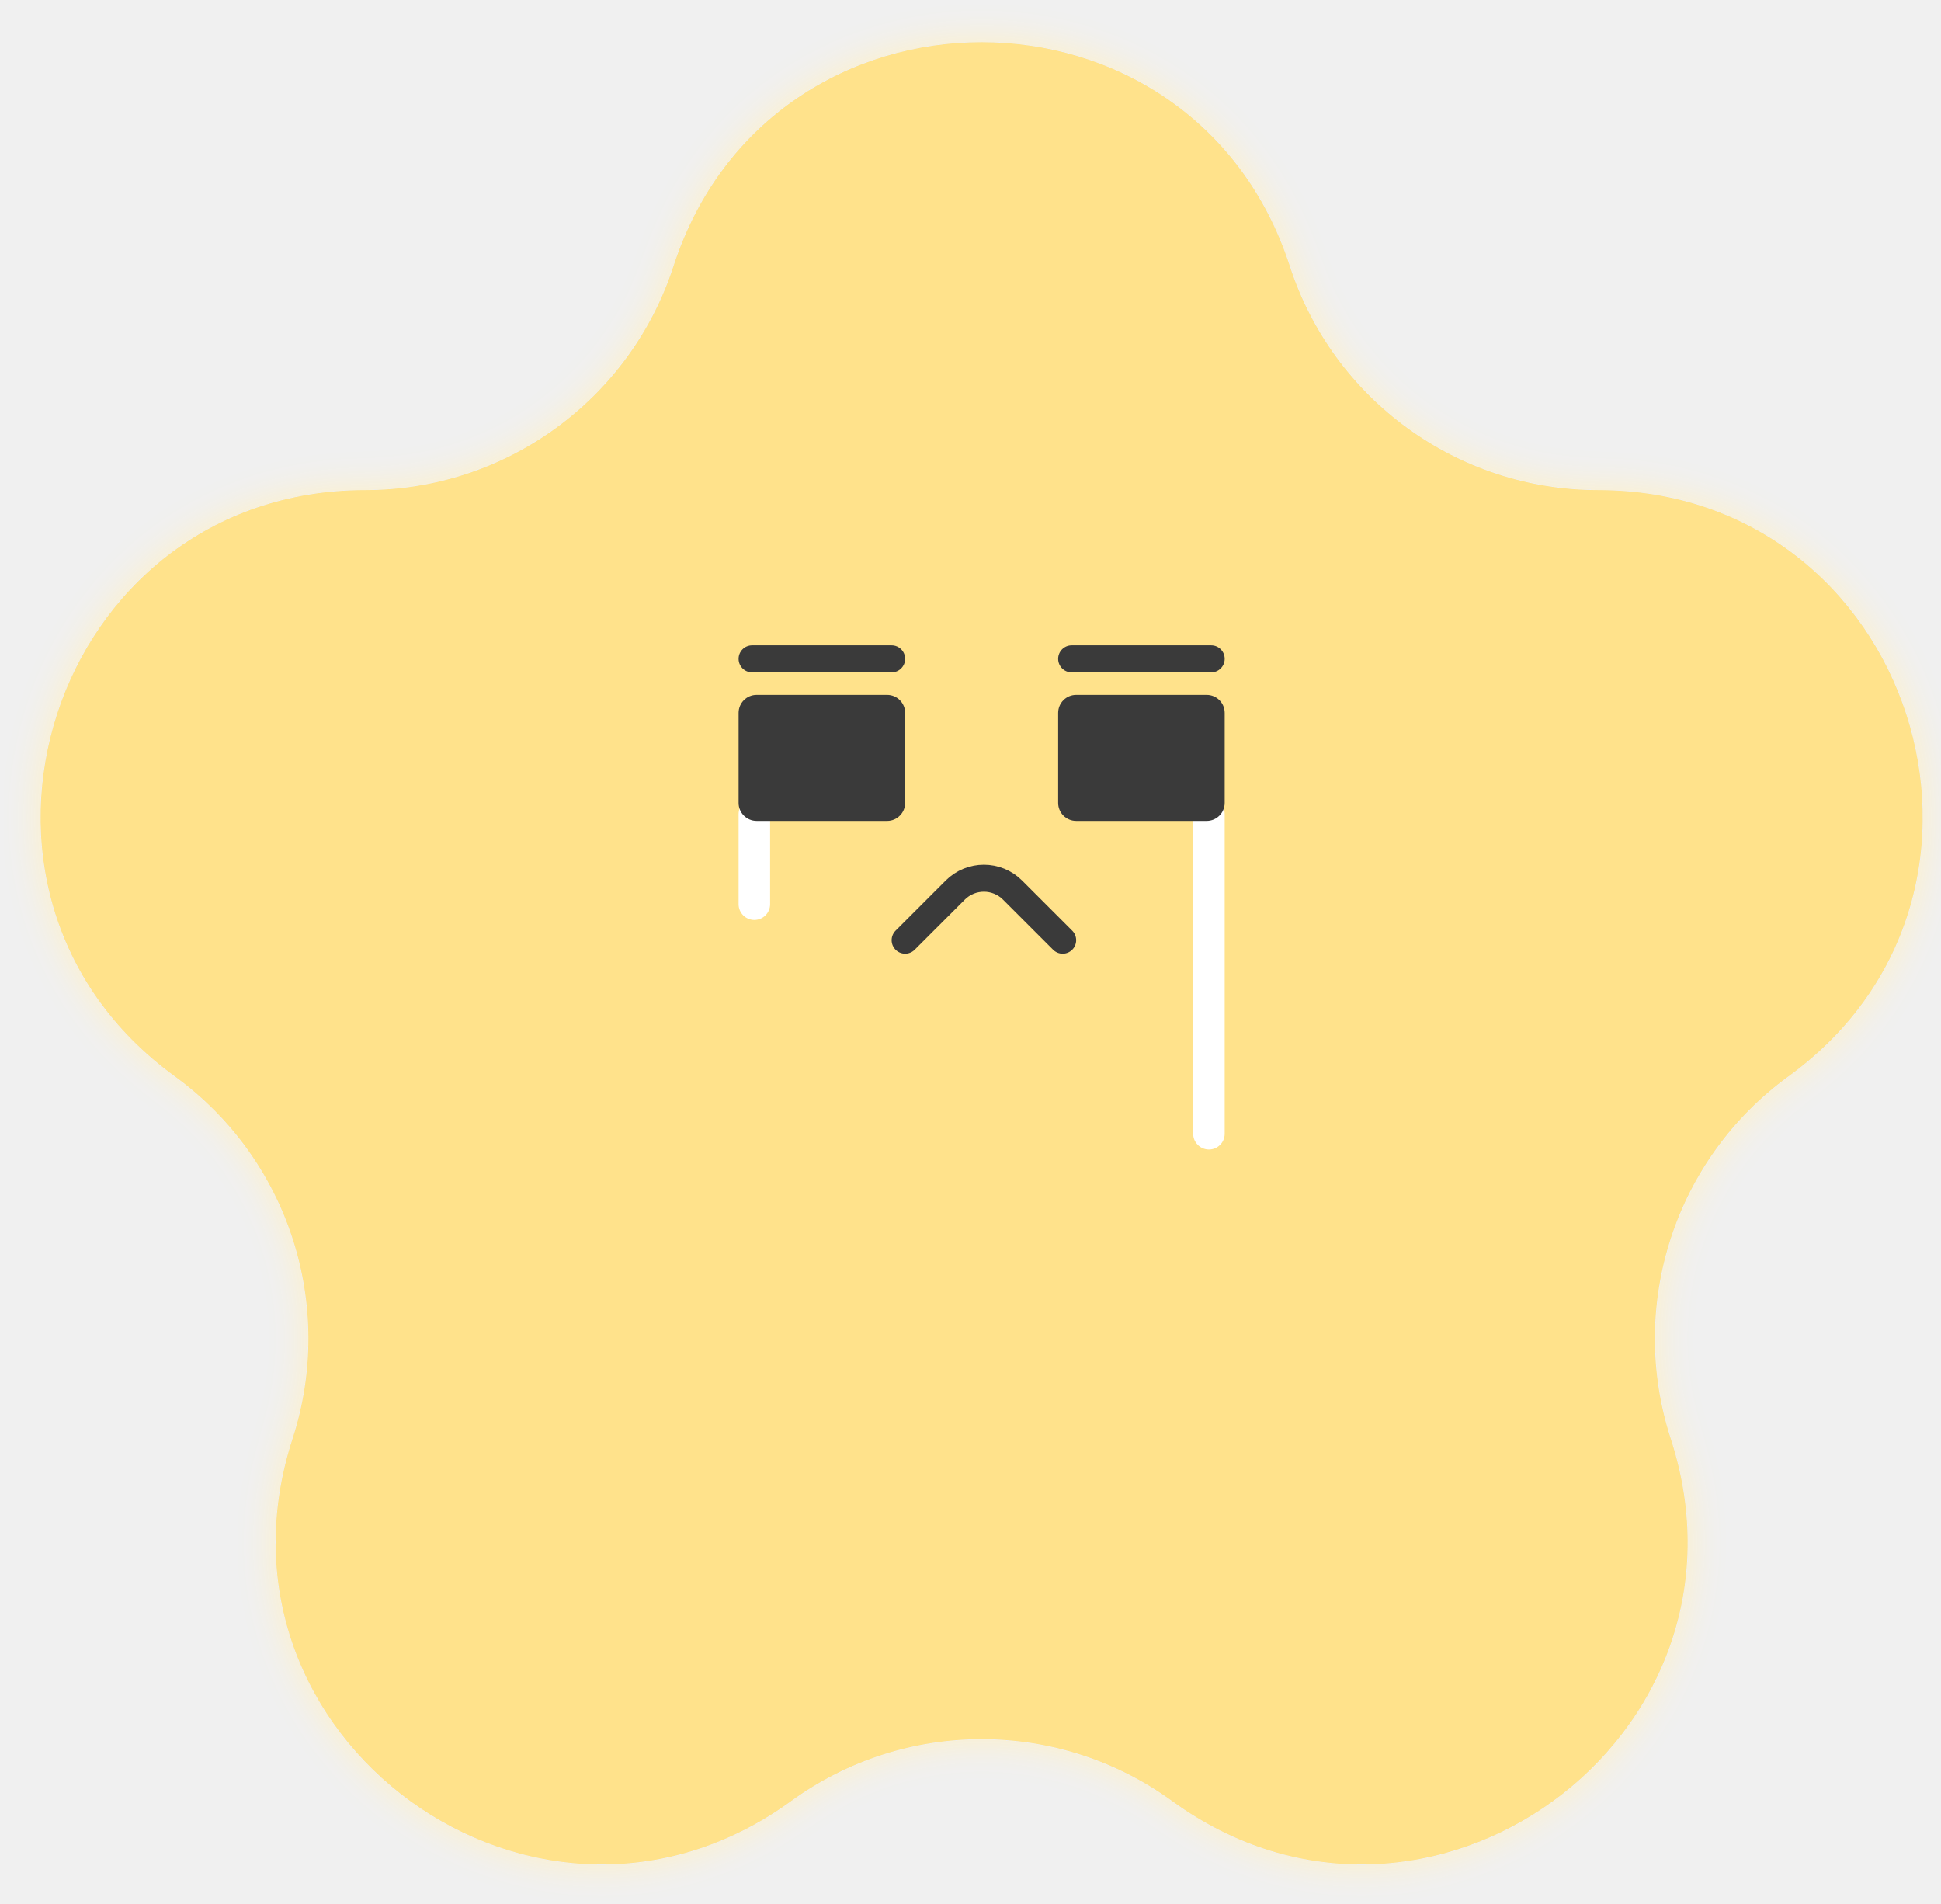
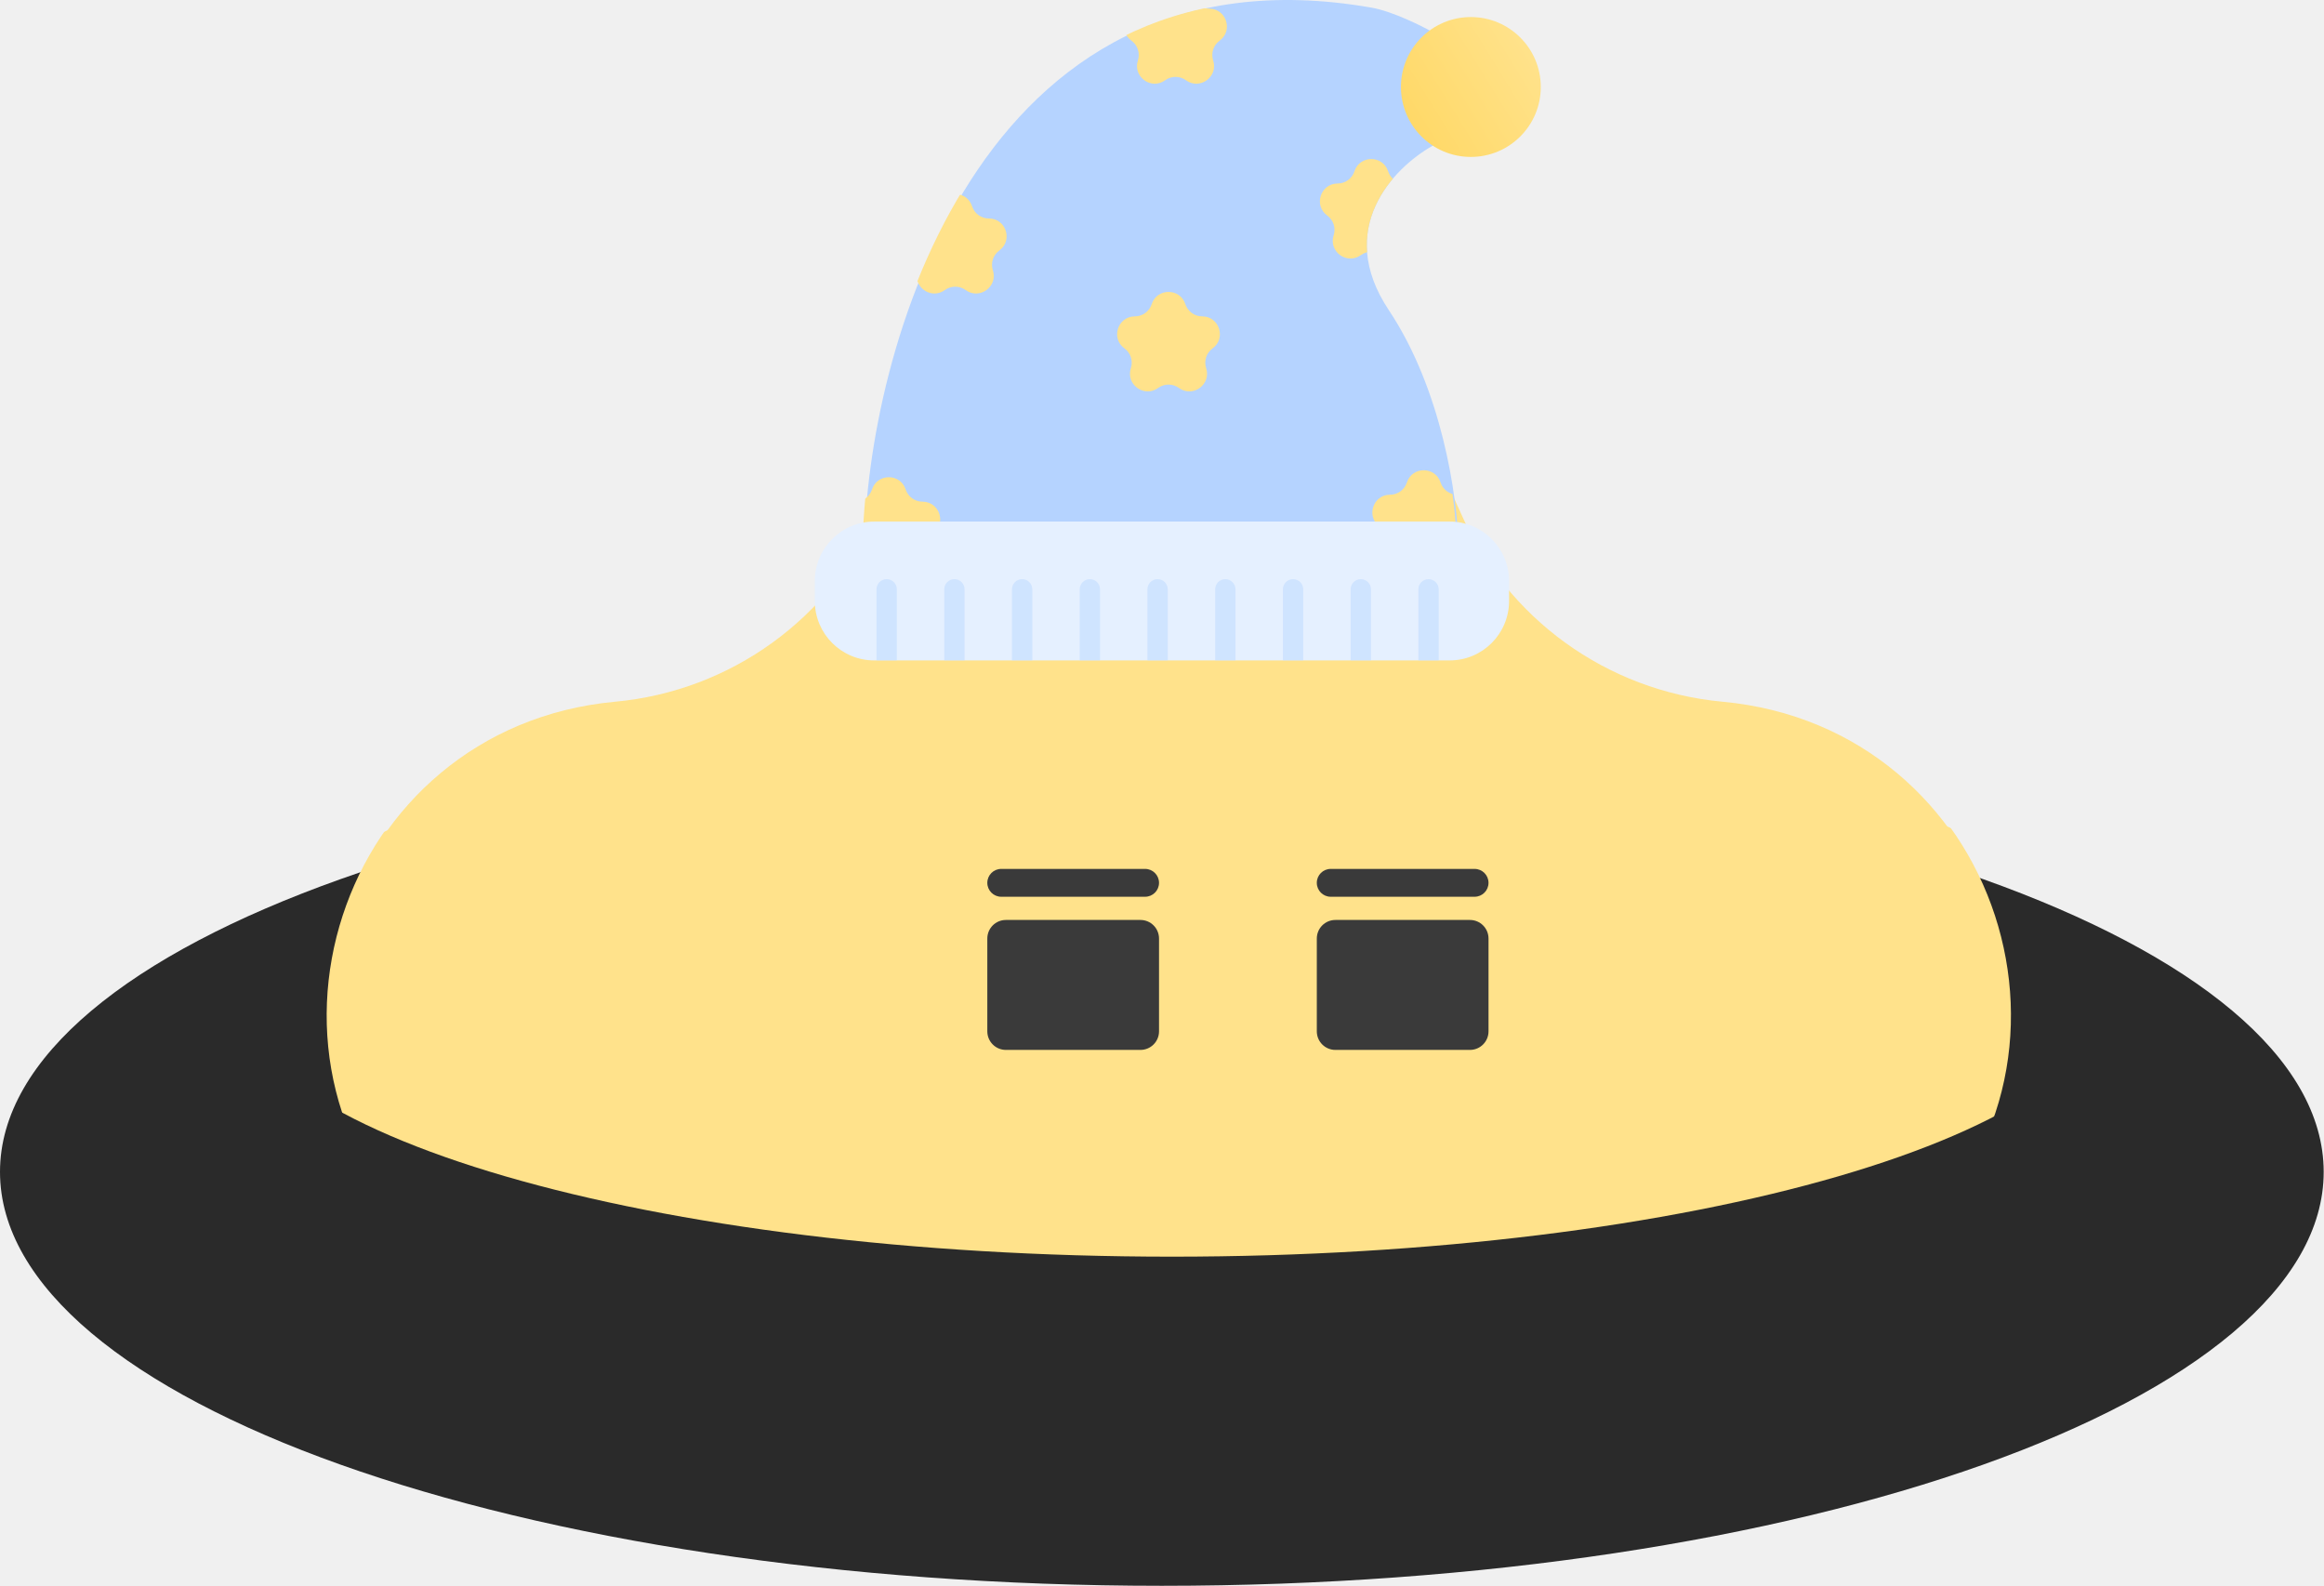
- <svg xmlns="http://www.w3.org/2000/svg" width="310" height="304" viewBox="0 0 310 304" fill="none">
-   <g filter="url(#filter0_d_5416_51200)">
-     <path d="M107.557 42.494C123.051 -5.19 190.51 -5.19 206.004 42.494C212.933 63.819 232.805 78.257 255.227 78.257C305.365 78.257 326.211 142.415 285.649 171.885C267.509 185.064 259.918 208.425 266.847 229.75C282.34 277.434 227.764 317.086 187.203 287.616C169.062 274.436 144.499 274.436 126.359 287.616C85.797 317.086 31.221 277.434 46.714 229.75C53.643 208.425 46.052 185.064 27.913 171.885C-12.65 142.415 8.196 78.257 58.334 78.257C80.756 78.257 100.629 63.819 107.557 42.494Z" fill="#FFE28B" />
+ <svg xmlns="http://www.w3.org/2000/svg" width="277" height="189" viewBox="0 0 277 189" fill="none">
+   <path d="M104.57 61.011C117.699 30.633 160.925 30.633 174.054 61.011C179.531 73.682 191.517 82.359 205.303 83.633C238.356 86.688 251.713 127.652 226.775 149.481C216.374 158.586 188.197 136.023 191.241 149.481C198.539 181.747 182.475 184.55 153.934 167.663C142.029 160.62 123.62 154.836 111.715 161.88C91.1 174.076 88.803 178.963 76.511 175.471C64.452 172.044 61.282 157.738 51.849 149.481C26.911 127.652 40.269 86.688 73.321 83.633C87.107 82.359 99.093 73.682 104.57 61.011Z" fill="#FFE28B" />
+   <rect x="110.762" y="117.74" width="20.466" height="15.488" rx="2.213" fill="#3A3A3A" />
+   <rect x="110.762" y="111.655" width="20.466" height="3.319" rx="1.659" fill="#3A3A3A" />
+   <rect x="150.034" y="117.74" width="20.466" height="15.488" rx="2.213" fill="#3A3A3A" />
+   <rect x="150.034" y="111.655" width="20.466" height="3.319" rx="1.659" fill="#3A3A3A" />
+   <path d="M163.444 0.905C116.308 -7.329 103.332 42.725 103.023 65.101C103.017 65.561 103.391 65.915 103.851 65.915H173.029C173.489 65.915 173.863 65.547 173.851 65.087C173.694 59.166 171.881 46.483 165.528 36.953C159.068 27.263 166.037 20.051 170.71 17.4C170.98 17.247 171.153 16.964 171.153 16.653V4.516C171.153 4.216 170.993 3.94 170.73 3.798C169.535 3.153 166.054 1.361 163.444 0.905Z" fill="#B5D3FF" />
+   <mask id="mask0_10897_77739" style="mask-type:alpha" maskUnits="userSpaceOnUse" x="102" y="0" width="72" height="66">
+     <path d="M160.064 0.432C115.517 -5.058 103.12 43.236 102.818 65.101C102.812 65.562 103.186 65.915 103.646 65.915H172.824C173.284 65.915 173.658 65.547 173.647 65.087C173.508 59.166 171.884 46.482 165.531 36.952C159.074 27.268 166.033 20.058 170.706 17.403C170.98 17.248 171.154 16.958 171.149 16.643L170.957 4.583C170.952 4.249 170.747 3.95 170.437 3.824L166.19 2.102C164.228 1.307 162.165 0.691 160.064 0.432Z" fill="#B5D3FF" />
+   </mask>
+   <g mask="url(#mask0_10897_77739)">
+     <path d="M137.27 36.249C137.902 34.306 140.651 34.306 141.282 36.249C141.565 37.118 142.374 37.706 143.288 37.706C145.331 37.706 146.181 40.321 144.528 41.522C143.789 42.059 143.479 43.011 143.762 43.88C144.393 45.823 142.169 47.439 140.516 46.238C139.777 45.701 138.776 45.701 138.037 46.238C136.384 47.439 134.16 45.823 134.791 43.88C135.073 43.011 134.764 42.059 134.025 41.522C132.372 40.321 133.221 37.706 135.265 37.706C136.178 37.706 136.988 37.118 137.27 36.249Z" fill="#FFE28B" />
+     <path d="M111.85 24.582C112.481 22.639 115.23 22.639 115.862 24.582C116.144 25.451 116.954 26.04 117.868 26.04C119.911 26.04 120.76 28.654 119.107 29.855C118.368 30.392 118.059 31.344 118.341 32.213C118.973 34.156 116.749 35.772 115.096 34.571C114.356 34.034 113.355 34.034 112.616 34.571C110.963 35.772 108.739 34.156 109.371 32.213C109.653 31.344 109.344 30.392 108.604 29.855C106.952 28.654 107.801 26.04 109.844 26.04C110.758 26.04 111.568 25.451 111.85 24.582Z" fill="#FFE28B" />
+     <path d="M138.107 -0.424C138.739 -2.367 141.488 -2.367 142.119 -0.424C142.401 0.445 143.211 1.033 144.125 1.033C146.168 1.033 147.018 3.648 145.365 4.849C144.625 5.386 144.316 6.338 144.599 7.207C145.23 9.15 143.006 10.766 141.353 9.565C140.614 9.028 139.613 9.028 138.874 9.565C137.221 10.766 134.997 9.15 135.628 7.207C135.91 6.338 135.601 5.386 134.862 4.849C133.209 3.648 134.058 1.033 136.101 1.033C137.015 1.033 137.825 0.445 138.107 -0.424Z" fill="#FFE28B" />
+     <path d="M161.438 20.414C162.07 18.471 164.819 18.471 165.45 20.414C165.733 21.283 166.542 21.872 167.456 21.872C169.499 21.872 170.349 24.486 168.696 25.687C167.957 26.224 167.647 27.176 167.93 28.045C168.561 29.988 166.337 31.604 164.684 30.403C163.945 29.866 162.944 29.866 162.205 30.403C160.552 31.604 158.328 29.988 158.959 28.045C159.241 27.176 158.932 26.224 158.193 25.687C156.54 24.486 157.389 21.872 159.433 21.872C160.346 21.872 161.156 21.283 161.438 20.414Z" fill="#FFE28B" />
+     <path d="M103.935 58.335C104.566 56.392 107.315 56.392 107.946 58.335C108.229 59.204 109.038 59.793 109.952 59.793C111.995 59.793 112.845 62.407 111.192 63.608C110.453 64.145 110.143 65.097 110.426 65.966C111.057 67.909 108.833 69.525 107.18 68.324C106.441 67.787 105.44 67.787 104.701 68.324C103.048 69.525 100.824 67.909 101.455 65.966C101.737 65.097 101.428 64.145 100.689 63.608C99.036 62.407 99.885 59.793 101.929 59.793C102.842 59.793 103.652 59.204 103.935 58.335Z" fill="#FFE28B" />
+     <path d="M167.69 57.503C168.322 55.56 171.071 55.56 171.702 57.503C171.984 58.372 172.794 58.961 173.708 58.961C175.751 58.961 176.601 61.575 174.948 62.776C174.208 63.313 173.899 64.265 174.182 65.134C174.813 67.077 172.589 68.693 170.936 67.492C170.197 66.955 169.196 66.955 168.457 67.492C166.804 68.693 164.58 67.077 165.211 65.134C165.493 64.265 165.184 63.313 164.445 62.776C162.792 61.575 163.641 58.961 165.684 58.961C166.598 58.961 167.408 58.372 167.69 57.503Z" fill="#FFE28B" />
  </g>
-   <path d="M122.995 130.013C122.995 128.623 121.868 127.497 120.479 127.497C119.089 127.497 117.963 128.623 117.963 130.013V144.389C117.963 145.778 119.089 146.905 120.479 146.905C121.868 146.905 122.995 145.778 122.995 144.389V130.013Z" fill="white" />
-   <path d="M195.597 130.013C195.597 128.623 194.47 127.497 193.081 127.497C191.691 127.497 190.564 128.623 190.564 130.013V181.049C190.564 182.439 191.691 183.565 193.081 183.565C194.47 183.565 195.597 182.439 195.597 181.049V130.013Z" fill="white" />
-   <path d="M141.684 110.963H120.839C119.251 110.963 117.963 112.251 117.963 113.838V128.215C117.963 129.803 119.251 131.09 120.839 131.09H141.684C143.272 131.09 144.56 129.803 144.56 128.215V113.838C144.56 112.251 143.272 110.963 141.684 110.963Z" fill="#3A3A3A" />
-   <path d="M142.403 103.056H120.119C118.928 103.056 117.963 104.021 117.963 105.213C117.963 106.404 118.928 107.369 120.119 107.369H142.403C143.595 107.369 144.56 106.404 144.56 105.213C144.56 104.021 143.595 103.056 142.403 103.056Z" fill="#3A3A3A" />
-   <path d="M192.721 110.963H171.876C170.288 110.963 169 112.251 169 113.838V128.215C169 129.803 170.288 131.09 171.876 131.09H192.721C194.309 131.09 195.597 129.803 195.597 128.215V113.838C195.597 112.251 194.309 110.963 192.721 110.963Z" fill="#3A3A3A" />
-   <path d="M193.44 103.056H171.156C169.965 103.056 169 104.021 169 105.213C169 106.404 169.965 107.369 171.156 107.369H193.44C194.632 107.369 195.597 106.404 195.597 105.213C195.597 104.021 194.632 103.056 193.44 103.056Z" fill="#3A3A3A" />
-   <path d="M144.561 150.139L152.565 142.135C155.091 139.608 159.188 139.608 161.714 142.135L169.719 150.139" stroke="#3A3A3A" stroke-width="4.313" stroke-linecap="round" />
+   <circle cx="175.313" cy="10.368" r="8.335" fill="url(#paint0_linear_10897_77739)" />
+   <rect x="97.118" y="62.162" width="82.749" height="16.55" rx="7.084" fill="#E5F0FF" />
+   <path d="M104.472 70.236C104.472 69.567 105.014 69.025 105.683 69.025C106.351 69.025 106.894 69.567 106.894 70.236V78.713H104.472V70.236Z" fill="#B5D3FF" fill-opacity="0.44" />
+   <path d="M112.544 70.236C112.544 69.567 113.087 69.025 113.755 69.025C114.424 69.025 114.966 69.567 114.966 70.236V78.713H112.544V70.236Z" fill="#B5D3FF" fill-opacity="0.44" />
+   <path d="M120.618 70.236C120.618 69.567 121.16 69.025 121.829 69.025C122.497 69.025 123.04 69.567 123.04 70.236V78.713H120.618V70.236Z" fill="#B5D3FF" fill-opacity="0.44" />
+   <path d="M128.691 70.236C128.691 69.567 129.233 69.025 129.902 69.025C130.571 69.025 131.113 69.567 131.113 70.236V78.713H128.691V70.236Z" fill="#B5D3FF" fill-opacity="0.44" />
+   <path d="M136.764 70.236C136.764 69.567 137.306 69.025 137.975 69.025C138.643 69.025 139.186 69.567 139.186 70.236V78.713H136.764V70.236Z" fill="#B5D3FF" fill-opacity="0.44" />
+   <path d="M144.837 70.236C144.837 69.567 145.38 69.025 146.048 69.025C146.717 69.025 147.259 69.567 147.259 70.236V78.713H144.837V70.236Z" fill="#B5D3FF" fill-opacity="0.44" />
+   <path d="M152.91 70.236C152.91 69.567 153.452 69.025 154.121 69.025C154.789 69.025 155.332 69.567 155.332 70.236V78.713H152.91V70.236Z" fill="#B5D3FF" fill-opacity="0.44" />
+   <path d="M160.983 70.236C160.983 69.567 161.525 69.025 162.194 69.025C162.863 69.025 163.405 69.567 163.405 70.236V78.713H160.983V70.236Z" fill="#B5D3FF" fill-opacity="0.44" />
+   <path d="M169.056 70.236C169.056 69.567 169.598 69.025 170.267 69.025C170.936 69.025 171.478 69.567 171.478 70.236V78.713H169.056V70.236Z" fill="#B5D3FF" fill-opacity="0.44" />
+   <ellipse cx="138.481" cy="139.67" rx="138.481" ry="49.33" fill="#2A2A2A" />
+   <mask id="mask1_10897_77739" style="mask-type:alpha" maskUnits="userSpaceOnUse" x="27" y="84" width="225" height="66">
+     <ellipse cx="139.67" cy="117.085" rx="112.33" ry="32.689" fill="#2A2A2A" />
+   </mask>
+   <g mask="url(#mask1_10897_77739)">
+     <path d="M104.57 60.627C117.699 30.248 160.925 30.248 174.054 60.627C179.531 73.298 191.517 81.975 205.303 83.249C238.356 86.304 251.713 127.268 226.775 149.097C216.374 158.202 211.795 172.242 214.839 185.701C222.138 217.967 187.167 243.284 158.625 226.397C146.72 219.353 131.904 219.353 119.999 226.397C91.457 243.284 56.486 217.967 63.785 185.701C66.829 172.242 62.251 158.202 51.849 149.097C26.911 127.268 40.269 86.304 73.321 83.249C87.107 81.975 99.093 73.298 104.57 60.627Z" fill="#FFE28B" />
+     <rect x="117.679" y="109.644" width="20.466" height="15.488" rx="2.213" fill="#3A3A3A" />
+     <rect x="117.679" y="103.559" width="20.466" height="3.319" rx="1.659" fill="#3A3A3A" />
+     <rect x="156.952" y="109.644" width="20.466" height="15.488" rx="2.213" fill="#3A3A3A" />
+     <rect x="156.951" y="103.559" width="20.466" height="3.319" rx="1.659" fill="#3A3A3A" />
+   </g>
  <defs>
-     <filter id="filter0_d_5416_51200" x="0.728" y="0.98" width="312.105" height="302.505" filterUnits="userSpaceOnUse" color-interpolation-filters="sRGB">
-       <feFlood flood-opacity="0" result="BackgroundImageFix" />
-       <feColorMatrix in="SourceAlpha" type="matrix" values="0 0 0 0 0 0 0 0 0 0 0 0 0 0 0 0 0 0 127 0" result="hardAlpha" />
-       <feOffset />
-       <feGaussianBlur stdDeviation="2.875" />
-       <feComposite in2="hardAlpha" operator="out" />
-       <feColorMatrix type="matrix" values="0 0 0 0 1 0 0 0 0 0.943 0 0 0 0 0.773 0 0 0 1 0" />
-       <feBlend mode="normal" in2="BackgroundImageFix" result="effect1_dropShadow_5416_51200" />
-       <feBlend mode="normal" in="SourceGraphic" in2="effect1_dropShadow_5416_51200" result="shape" />
-     </filter>
+     <linearGradient id="paint0_linear_10897_77739" x1="182.189" y1="5.576" x2="166.978" y2="14.953" gradientUnits="userSpaceOnUse">
+       <stop stop-color="#FFE28B" />
+       <stop offset="1" stop-color="#FFD865" />
+     </linearGradient>
  </defs>
</svg>
